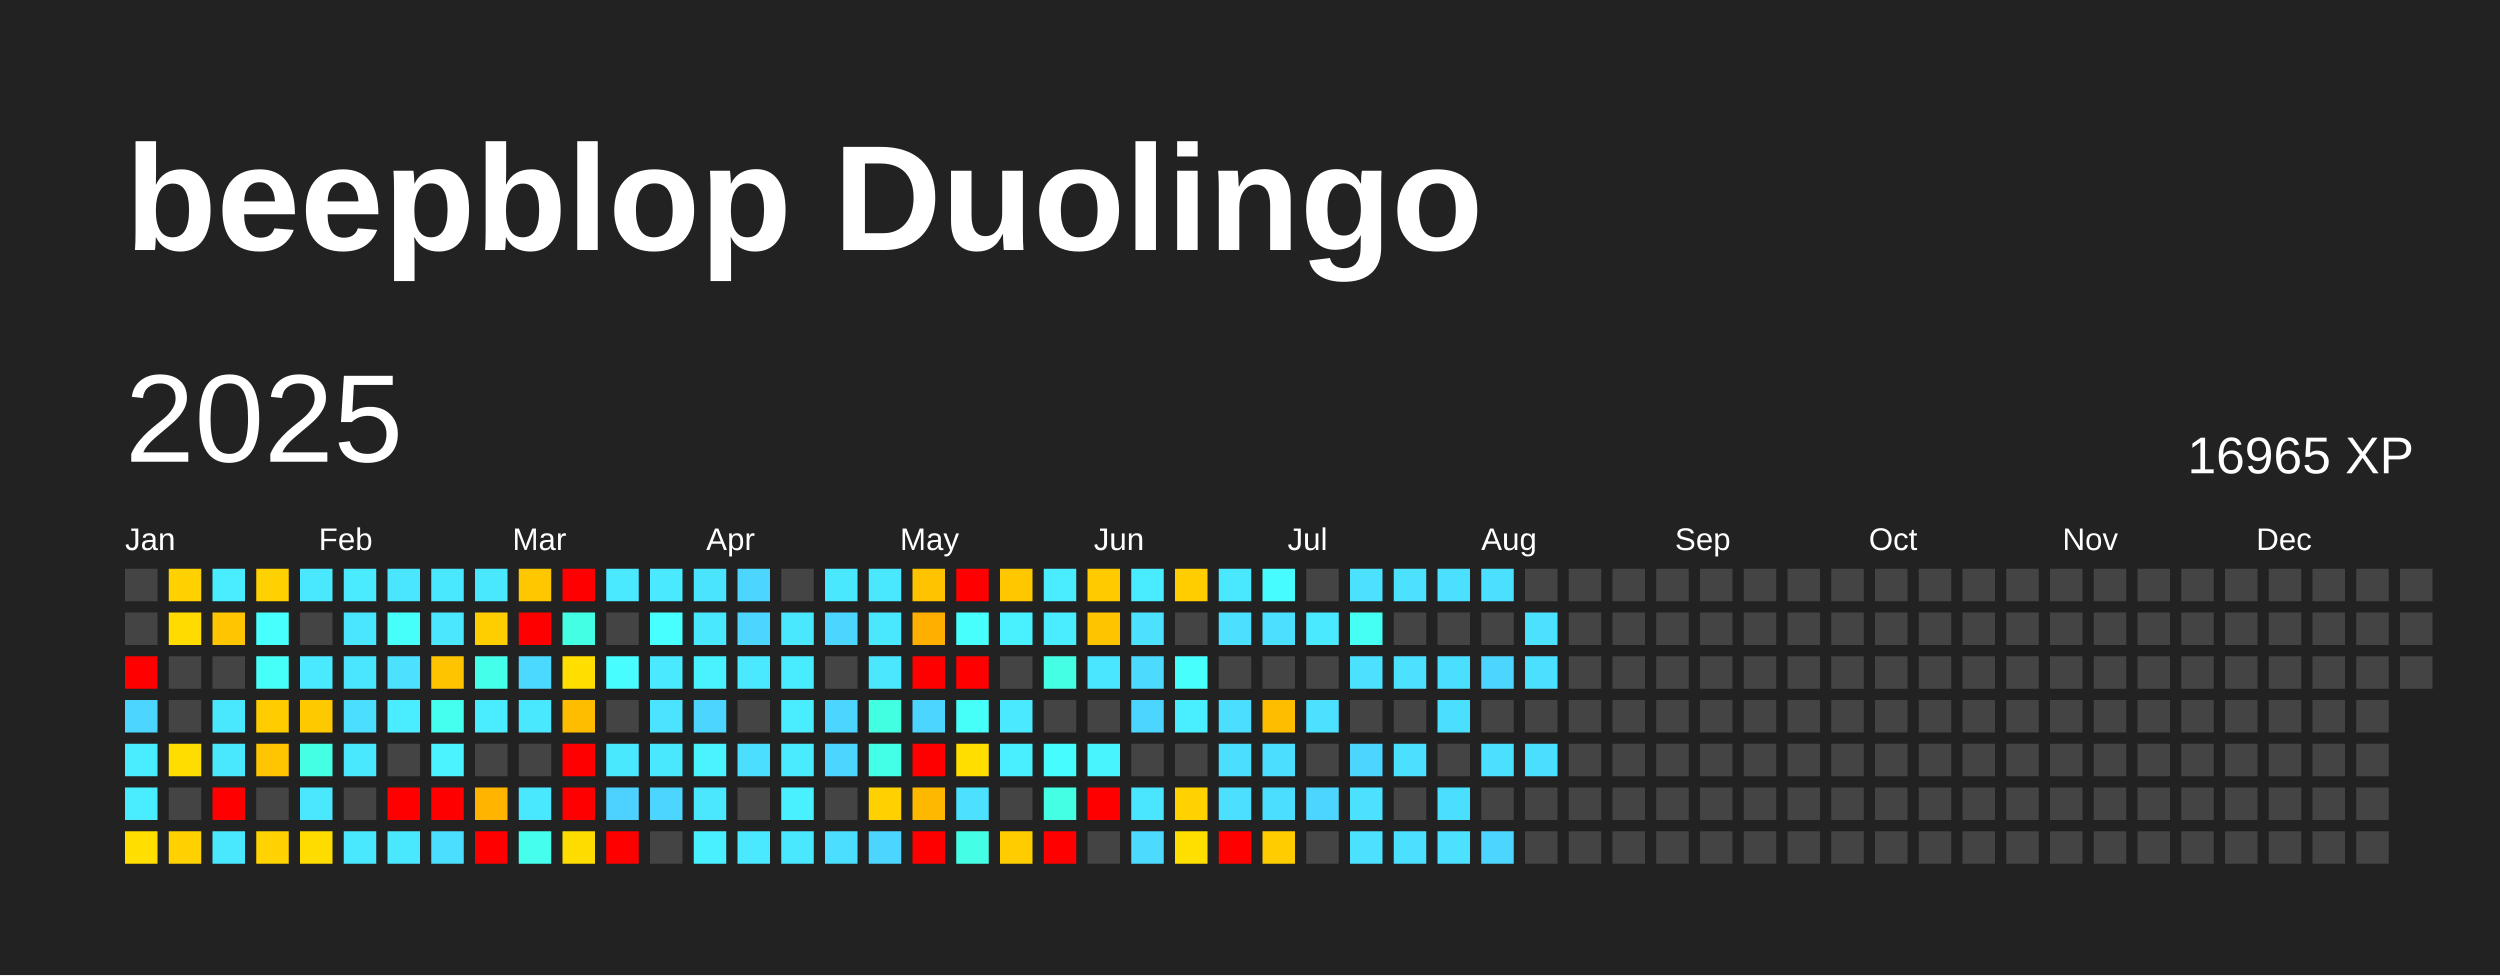
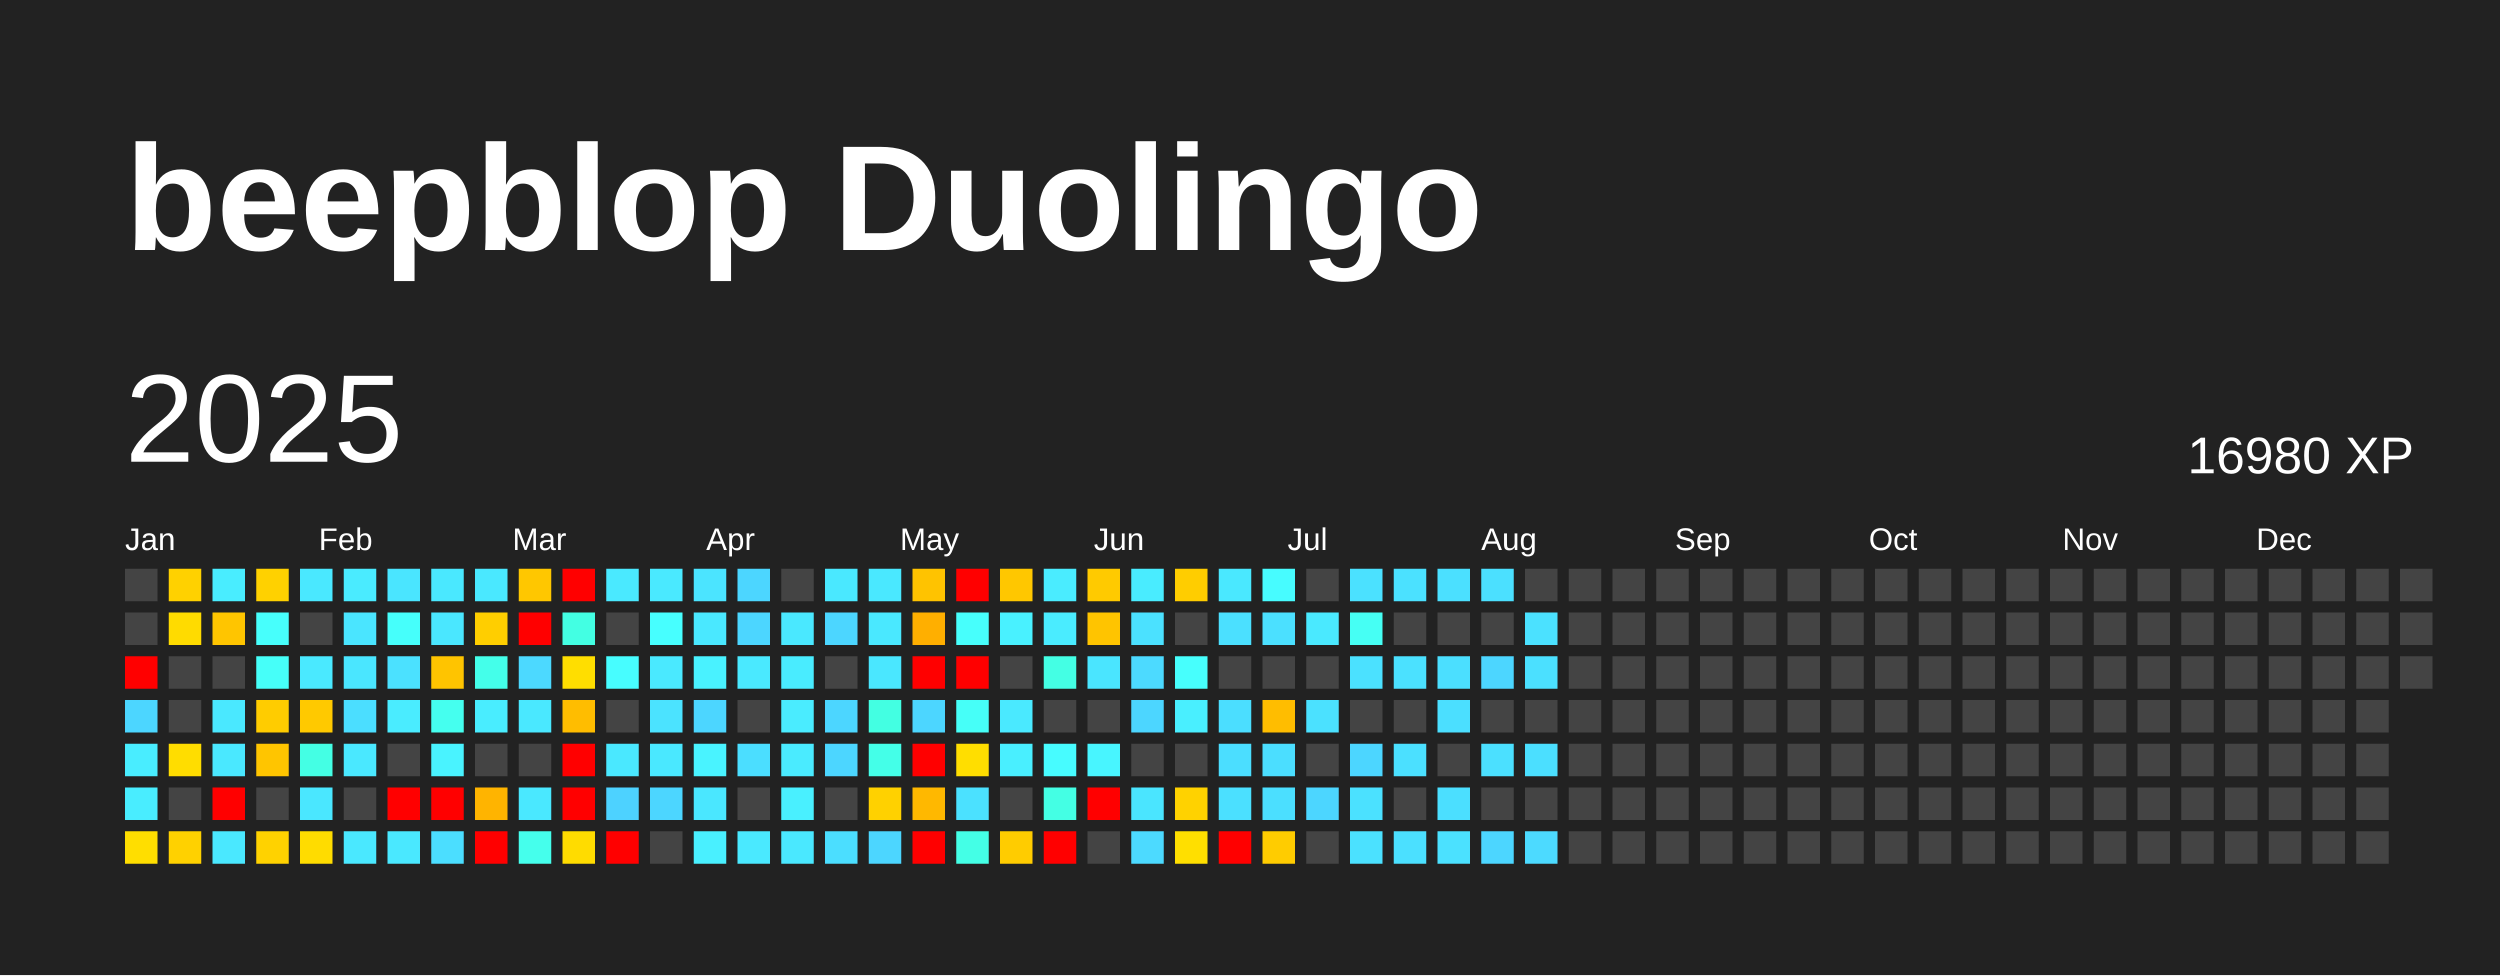
<svg xmlns="http://www.w3.org/2000/svg" baseProfile="full" height="78mm" version="1.1" viewBox="0,0,200,78" width="200mm">
  <defs />
  <rect fill="#222222" height="78" width="200" x="0" y="0" />
  <text fill="#FFFFFF" style="font-size:12px; font-family:Arial; font-weight:bold;" x="10" y="20">beepblop Duolingo</text>
  <text dominant-baseline="hanging" fill="#FFFFFF" style="font-size:10.0px; font-family:Arial;" x="10" y="30">2025</text>
-   <text dominant-baseline="hanging" fill="#FFFFFF" style="font-size:4.125px; font-family:Arial;" x="175" y="35">16965 XP</text>
+   <text dominant-baseline="hanging" fill="#FFFFFF" style="font-size:4.125px; font-family:Arial;" x="175" y="35">16980 XP</text>
  <text fill="#FFFFFF" style="font-size:2.5px; font-family:Arial" x="10.0" y="44">Jan</text>
  <text fill="#FFFFFF" style="font-size:2.5px; font-family:Arial" x="25.5" y="44">Feb</text>
  <text fill="#FFFFFF" style="font-size:2.5px; font-family:Arial" x="41.0" y="44">Mar</text>
  <text fill="#FFFFFF" style="font-size:2.5px; font-family:Arial" x="56.5" y="44">Apr</text>
  <text fill="#FFFFFF" style="font-size:2.5px; font-family:Arial" x="72.0" y="44">May</text>
  <text fill="#FFFFFF" style="font-size:2.5px; font-family:Arial" x="87.5" y="44">Jun</text>
  <text fill="#FFFFFF" style="font-size:2.5px; font-family:Arial" x="103.0" y="44">Jul</text>
  <text fill="#FFFFFF" style="font-size:2.5px; font-family:Arial" x="118.5" y="44">Aug</text>
  <text fill="#FFFFFF" style="font-size:2.5px; font-family:Arial" x="134.0" y="44">Sep</text>
  <text fill="#FFFFFF" style="font-size:2.5px; font-family:Arial" x="149.5" y="44">Oct</text>
  <text fill="#FFFFFF" style="font-size:2.5px; font-family:Arial" x="165.0" y="44">Nov</text>
  <text fill="#FFFFFF" style="font-size:2.5px; font-family:Arial" x="180.5" y="44">Dec</text>
  <rect fill="#444444" height="2.6" width="2.6" x="10.0" y="45.5" />
  <rect fill="#444444" height="2.6" width="2.6" x="10.0" y="49.0" />
  <rect fill="red" height="2.6" width="2.6" x="10.0" y="52.5" />
  <rect fill="#4cd6ff" height="2.6" width="2.6" x="10.0" y="56.0" />
  <rect fill="#49edff" height="2.6" width="2.6" x="10.0" y="59.5" />
  <rect fill="#49edff" height="2.6" width="2.6" x="10.0" y="63.0" />
  <rect fill="#ffde00" height="2.6" width="2.6" x="10.0" y="66.5" />
  <rect fill="#ffd100" height="2.6" width="2.6" x="13.5" y="45.5" />
  <rect fill="#ffdb00" height="2.6" width="2.6" x="13.5" y="49.0" />
  <rect fill="#444444" height="2.6" width="2.6" x="13.5" y="52.5" />
  <rect fill="#444444" height="2.6" width="2.6" x="13.5" y="56.0" />
  <rect fill="#ffdd00" height="2.6" width="2.6" x="13.5" y="59.5" />
  <rect fill="#444444" height="2.6" width="2.6" x="13.5" y="63.0" />
  <rect fill="#ffd100" height="2.6" width="2.6" x="13.5" y="66.5" />
  <rect fill="#49edff" height="2.6" width="2.6" x="17.0" y="45.5" />
  <rect fill="#ffc500" height="2.6" width="2.6" x="17.0" y="49.0" />
  <rect fill="#444444" height="2.6" width="2.6" x="17.0" y="52.5" />
  <rect fill="#4ae8ff" height="2.6" width="2.6" x="17.0" y="56.0" />
  <rect fill="#4ae8ff" height="2.6" width="2.6" x="17.0" y="59.5" />
  <rect fill="red" height="2.6" width="2.6" x="17.0" y="63.0" />
  <rect fill="#4ae8ff" height="2.6" width="2.6" x="17.0" y="66.5" />
  <rect fill="#ffd100" height="2.6" width="2.6" x="20.5" y="45.5" />
  <rect fill="#47fffc" height="2.6" width="2.6" x="20.5" y="49.0" />
  <rect fill="#46fff9" height="2.6" width="2.6" x="20.5" y="52.5" />
  <rect fill="#ffcc00" height="2.6" width="2.6" x="20.5" y="56.0" />
  <rect fill="#ffc500" height="2.6" width="2.6" x="20.5" y="59.5" />
  <rect fill="#444444" height="2.6" width="2.6" x="20.5" y="63.0" />
  <rect fill="#ffd200" height="2.6" width="2.6" x="20.5" y="66.5" />
  <rect fill="#4ae8ff" height="2.6" width="2.6" x="24.0" y="45.5" />
  <rect fill="#444444" height="2.6" width="2.6" x="24.0" y="49.0" />
  <rect fill="#4ae9ff" height="2.6" width="2.6" x="24.0" y="52.5" />
  <rect fill="#ffc900" height="2.6" width="2.6" x="24.0" y="56.0" />
  <rect fill="#44ffe4" height="2.6" width="2.6" x="24.0" y="59.5" />
  <rect fill="#4ae7ff" height="2.6" width="2.6" x="24.0" y="63.0" />
  <rect fill="#ffdc00" height="2.6" width="2.6" x="24.0" y="66.5" />
  <rect fill="#4aebff" height="2.6" width="2.6" x="27.5" y="45.5" />
  <rect fill="#4ae5ff" height="2.6" width="2.6" x="27.5" y="49.0" />
  <rect fill="#4ae6ff" height="2.6" width="2.6" x="27.5" y="52.5" />
  <rect fill="#4bdeff" height="2.6" width="2.6" x="27.5" y="56.0" />
  <rect fill="#4ae8ff" height="2.6" width="2.6" x="27.5" y="59.5" />
  <rect fill="#444444" height="2.6" width="2.6" x="27.5" y="63.0" />
  <rect fill="#4ae8ff" height="2.6" width="2.6" x="27.5" y="66.5" />
  <rect fill="#4ae5ff" height="2.6" width="2.6" x="31.0" y="45.5" />
  <rect fill="#46fffb" height="2.6" width="2.6" x="31.0" y="49.0" />
  <rect fill="#4be1ff" height="2.6" width="2.6" x="31.0" y="52.5" />
  <rect fill="#4aecff" height="2.6" width="2.6" x="31.0" y="56.0" />
  <rect fill="#444444" height="2.6" width="2.6" x="31.0" y="59.5" />
  <rect fill="red" height="2.6" width="2.6" x="31.0" y="63.0" />
  <rect fill="#4ae8ff" height="2.6" width="2.6" x="31.0" y="66.5" />
  <rect fill="#4ae8ff" height="2.6" width="2.6" x="34.5" y="45.5" />
  <rect fill="#4ae7ff" height="2.6" width="2.6" x="34.5" y="49.0" />
  <rect fill="#ffc400" height="2.6" width="2.6" x="34.5" y="52.5" />
  <rect fill="#45ffef" height="2.6" width="2.6" x="34.5" y="56.0" />
  <rect fill="#49f3ff" height="2.6" width="2.6" x="34.5" y="59.5" />
  <rect fill="red" height="2.6" width="2.6" x="34.5" y="63.0" />
  <rect fill="#4bdeff" height="2.6" width="2.6" x="34.5" y="66.5" />
  <rect fill="#4ae8ff" height="2.6" width="2.6" x="38.0" y="45.5" />
  <rect fill="#ffce00" height="2.6" width="2.6" x="38.0" y="49.0" />
  <rect fill="#44ffea" height="2.6" width="2.6" x="38.0" y="52.5" />
  <rect fill="#49edff" height="2.6" width="2.6" x="38.0" y="56.0" />
  <rect fill="#444444" height="2.6" width="2.6" x="38.0" y="59.5" />
  <rect fill="#ffb400" height="2.6" width="2.6" x="38.0" y="63.0" />
  <rect fill="red" height="2.6" width="2.6" x="38.0" y="66.5" />
  <rect fill="#ffc700" height="2.6" width="2.6" x="41.5" y="45.5" />
  <rect fill="red" height="2.6" width="2.6" x="41.5" y="49.0" />
  <rect fill="#4cd9ff" height="2.6" width="2.6" x="41.5" y="52.5" />
  <rect fill="#4ae8ff" height="2.6" width="2.6" x="41.5" y="56.0" />
  <rect fill="#444444" height="2.6" width="2.6" x="41.5" y="59.5" />
  <rect fill="#4ae8ff" height="2.6" width="2.6" x="41.5" y="63.0" />
  <rect fill="#45ffec" height="2.6" width="2.6" x="41.5" y="66.5" />
  <rect fill="red" height="2.6" width="2.6" x="45.0" y="45.5" />
  <rect fill="#43ffe3" height="2.6" width="2.6" x="45.0" y="49.0" />
  <rect fill="#ffde00" height="2.6" width="2.6" x="45.0" y="52.5" />
  <rect fill="#ffbd00" height="2.6" width="2.6" x="45.0" y="56.0" />
  <rect fill="red" height="2.6" width="2.6" x="45.0" y="59.5" />
  <rect fill="red" height="2.6" width="2.6" x="45.0" y="63.0" />
  <rect fill="#ffdc00" height="2.6" width="2.6" x="45.0" y="66.5" />
  <rect fill="#4ae9ff" height="2.6" width="2.6" x="48.5" y="45.5" />
  <rect fill="#444444" height="2.6" width="2.6" x="48.5" y="49.0" />
  <rect fill="#47fdff" height="2.6" width="2.6" x="48.5" y="52.5" />
  <rect fill="#444444" height="2.6" width="2.6" x="48.5" y="56.0" />
  <rect fill="#4ae8ff" height="2.6" width="2.6" x="48.5" y="59.5" />
  <rect fill="#4dd2ff" height="2.6" width="2.6" x="48.5" y="63.0" />
  <rect fill="red" height="2.6" width="2.6" x="48.5" y="66.5" />
  <rect fill="#4ae9ff" height="2.6" width="2.6" x="52.0" y="45.5" />
  <rect fill="#47ffff" height="2.6" width="2.6" x="52.0" y="49.0" />
  <rect fill="#4ae9ff" height="2.6" width="2.6" x="52.0" y="52.5" />
  <rect fill="#4be3ff" height="2.6" width="2.6" x="52.0" y="56.0" />
  <rect fill="#4ae8ff" height="2.6" width="2.6" x="52.0" y="59.5" />
  <rect fill="#4cd6ff" height="2.6" width="2.6" x="52.0" y="63.0" />
  <rect fill="#444444" height="2.6" width="2.6" x="52.0" y="66.5" />
  <rect fill="#4be4ff" height="2.6" width="2.6" x="55.5" y="45.5" />
  <rect fill="#4ae8ff" height="2.6" width="2.6" x="55.5" y="49.0" />
  <rect fill="#49f2ff" height="2.6" width="2.6" x="55.5" y="52.5" />
  <rect fill="#4cd6ff" height="2.6" width="2.6" x="55.5" y="56.0" />
  <rect fill="#49f3ff" height="2.6" width="2.6" x="55.5" y="59.5" />
  <rect fill="#4ae7ff" height="2.6" width="2.6" x="55.5" y="63.0" />
  <rect fill="#49f0ff" height="2.6" width="2.6" x="55.5" y="66.5" />
  <rect fill="#4cd6ff" height="2.6" width="2.6" x="59.0" y="45.5" />
  <rect fill="#4cd6ff" height="2.6" width="2.6" x="59.0" y="49.0" />
  <rect fill="#4ae9ff" height="2.6" width="2.6" x="59.0" y="52.5" />
  <rect fill="#444444" height="2.6" width="2.6" x="59.0" y="56.0" />
  <rect fill="#4bdeff" height="2.6" width="2.6" x="59.0" y="59.5" />
  <rect fill="#444444" height="2.6" width="2.6" x="59.0" y="63.0" />
  <rect fill="#4ae9ff" height="2.6" width="2.6" x="59.0" y="66.5" />
  <rect fill="#444444" height="2.6" width="2.6" x="62.5" y="45.5" />
  <rect fill="#4ae8ff" height="2.6" width="2.6" x="62.5" y="49.0" />
  <rect fill="#49ecff" height="2.6" width="2.6" x="62.5" y="52.5" />
  <rect fill="#4aecff" height="2.6" width="2.6" x="62.5" y="56.0" />
  <rect fill="#4aebff" height="2.6" width="2.6" x="62.5" y="59.5" />
  <rect fill="#49f0ff" height="2.6" width="2.6" x="62.5" y="63.0" />
  <rect fill="#4ae8ff" height="2.6" width="2.6" x="62.5" y="66.5" />
  <rect fill="#4ae8ff" height="2.6" width="2.6" x="66.0" y="45.5" />
  <rect fill="#4cd6ff" height="2.6" width="2.6" x="66.0" y="49.0" />
  <rect fill="#444444" height="2.6" width="2.6" x="66.0" y="52.5" />
  <rect fill="#4cd6ff" height="2.6" width="2.6" x="66.0" y="56.0" />
  <rect fill="#4cd6ff" height="2.6" width="2.6" x="66.0" y="59.5" />
  <rect fill="#444444" height="2.6" width="2.6" x="66.0" y="63.0" />
  <rect fill="#4bdeff" height="2.6" width="2.6" x="66.0" y="66.5" />
  <rect fill="#4ae8ff" height="2.6" width="2.6" x="69.5" y="45.5" />
  <rect fill="#4ae8ff" height="2.6" width="2.6" x="69.5" y="49.0" />
  <rect fill="#4ae7ff" height="2.6" width="2.6" x="69.5" y="52.5" />
  <rect fill="#43ffe2" height="2.6" width="2.6" x="69.5" y="56.0" />
  <rect fill="#44ffe8" height="2.6" width="2.6" x="69.5" y="59.5" />
  <rect fill="#ffd100" height="2.6" width="2.6" x="69.5" y="63.0" />
  <rect fill="#4cd6ff" height="2.6" width="2.6" x="69.5" y="66.5" />
  <rect fill="#ffc300" height="2.6" width="2.6" x="73.0" y="45.5" />
  <rect fill="#ffaf00" height="2.6" width="2.6" x="73.0" y="49.0" />
  <rect fill="red" height="2.6" width="2.6" x="73.0" y="52.5" />
  <rect fill="#4cd6ff" height="2.6" width="2.6" x="73.0" y="56.0" />
  <rect fill="red" height="2.6" width="2.6" x="73.0" y="59.5" />
  <rect fill="#ffb800" height="2.6" width="2.6" x="73.0" y="63.0" />
  <rect fill="red" height="2.6" width="2.6" x="73.0" y="66.5" />
  <rect fill="red" height="2.6" width="2.6" x="76.5" y="45.5" />
  <rect fill="#47fffc" height="2.6" width="2.6" x="76.5" y="49.0" />
  <rect fill="red" height="2.6" width="2.6" x="76.5" y="52.5" />
  <rect fill="#46fff8" height="2.6" width="2.6" x="76.5" y="56.0" />
  <rect fill="#ffde00" height="2.6" width="2.6" x="76.5" y="59.5" />
  <rect fill="#4be1ff" height="2.6" width="2.6" x="76.5" y="63.0" />
  <rect fill="#44ffe6" height="2.6" width="2.6" x="76.5" y="66.5" />
  <rect fill="#ffc700" height="2.6" width="2.6" x="80.0" y="45.5" />
  <rect fill="#49f1ff" height="2.6" width="2.6" x="80.0" y="49.0" />
  <rect fill="#444444" height="2.6" width="2.6" x="80.0" y="52.5" />
  <rect fill="#4ae9ff" height="2.6" width="2.6" x="80.0" y="56.0" />
  <rect fill="#49efff" height="2.6" width="2.6" x="80.0" y="59.5" />
  <rect fill="#444444" height="2.6" width="2.6" x="80.0" y="63.0" />
  <rect fill="#ffcc00" height="2.6" width="2.6" x="80.0" y="66.5" />
  <rect fill="#4aecff" height="2.6" width="2.6" x="83.5" y="45.5" />
  <rect fill="#4aecff" height="2.6" width="2.6" x="83.5" y="49.0" />
  <rect fill="#44ffe4" height="2.6" width="2.6" x="83.5" y="52.5" />
  <rect fill="#444444" height="2.6" width="2.6" x="83.5" y="56.0" />
  <rect fill="#47fcff" height="2.6" width="2.6" x="83.5" y="59.5" />
  <rect fill="#44ffe4" height="2.6" width="2.6" x="83.5" y="63.0" />
  <rect fill="red" height="2.6" width="2.6" x="83.5" y="66.5" />
  <rect fill="#ffca00" height="2.6" width="2.6" x="87.0" y="45.5" />
  <rect fill="#ffc400" height="2.6" width="2.6" x="87.0" y="49.0" />
  <rect fill="#4ae5ff" height="2.6" width="2.6" x="87.0" y="52.5" />
  <rect fill="#444444" height="2.6" width="2.6" x="87.0" y="56.0" />
  <rect fill="#48f5ff" height="2.6" width="2.6" x="87.0" y="59.5" />
  <rect fill="red" height="2.6" width="2.6" x="87.0" y="63.0" />
  <rect fill="#444444" height="2.6" width="2.6" x="87.0" y="66.5" />
  <rect fill="#49ecff" height="2.6" width="2.6" x="90.5" y="45.5" />
  <rect fill="#4be1ff" height="2.6" width="2.6" x="90.5" y="49.0" />
  <rect fill="#4cdaff" height="2.6" width="2.6" x="90.5" y="52.5" />
  <rect fill="#4cd6ff" height="2.6" width="2.6" x="90.5" y="56.0" />
  <rect fill="#444444" height="2.6" width="2.6" x="90.5" y="59.5" />
  <rect fill="#4ae5ff" height="2.6" width="2.6" x="90.5" y="63.0" />
  <rect fill="#4cdaff" height="2.6" width="2.6" x="90.5" y="66.5" />
  <rect fill="#ffcd00" height="2.6" width="2.6" x="94.0" y="45.5" />
  <rect fill="#444444" height="2.6" width="2.6" x="94.0" y="49.0" />
  <rect fill="#47fffd" height="2.6" width="2.6" x="94.0" y="52.5" />
  <rect fill="#49efff" height="2.6" width="2.6" x="94.0" y="56.0" />
  <rect fill="#444444" height="2.6" width="2.6" x="94.0" y="59.5" />
  <rect fill="#ffd200" height="2.6" width="2.6" x="94.0" y="63.0" />
  <rect fill="#ffdf00" height="2.6" width="2.6" x="94.0" y="66.5" />
  <rect fill="#4ae8ff" height="2.6" width="2.6" x="97.5" y="45.5" />
  <rect fill="#4be0ff" height="2.6" width="2.6" x="97.5" y="49.0" />
  <rect fill="#444444" height="2.6" width="2.6" x="97.5" y="52.5" />
  <rect fill="#4bdeff" height="2.6" width="2.6" x="97.5" y="56.0" />
  <rect fill="#4bdeff" height="2.6" width="2.6" x="97.5" y="59.5" />
  <rect fill="#4be0ff" height="2.6" width="2.6" x="97.5" y="63.0" />
  <rect fill="red" height="2.6" width="2.6" x="97.5" y="66.5" />
  <rect fill="#47fcff" height="2.6" width="2.6" x="101.0" y="45.5" />
  <rect fill="#4be0ff" height="2.6" width="2.6" x="101.0" y="49.0" />
  <rect fill="#444444" height="2.6" width="2.6" x="101.0" y="52.5" />
  <rect fill="#ffbd00" height="2.6" width="2.6" x="101.0" y="56.0" />
  <rect fill="#4bdeff" height="2.6" width="2.6" x="101.0" y="59.5" />
  <rect fill="#4bdfff" height="2.6" width="2.6" x="101.0" y="63.0" />
  <rect fill="#ffcc00" height="2.6" width="2.6" x="101.0" y="66.5" />
  <rect fill="#444444" height="2.6" width="2.6" x="104.5" y="45.5" />
  <rect fill="#4ae9ff" height="2.6" width="2.6" x="104.5" y="49.0" />
  <rect fill="#444444" height="2.6" width="2.6" x="104.5" y="52.5" />
  <rect fill="#4be1ff" height="2.6" width="2.6" x="104.5" y="56.0" />
  <rect fill="#444444" height="2.6" width="2.6" x="104.5" y="59.5" />
  <rect fill="#4cd6ff" height="2.6" width="2.6" x="104.5" y="63.0" />
  <rect fill="#444444" height="2.6" width="2.6" x="104.5" y="66.5" />
  <rect fill="#4be1ff" height="2.6" width="2.6" x="108.0" y="45.5" />
  <rect fill="#46fff4" height="2.6" width="2.6" x="108.0" y="49.0" />
  <rect fill="#4be1ff" height="2.6" width="2.6" x="108.0" y="52.5" />
  <rect fill="#444444" height="2.6" width="2.6" x="108.0" y="56.0" />
  <rect fill="#4cd6ff" height="2.6" width="2.6" x="108.0" y="59.5" />
  <rect fill="#4be1ff" height="2.6" width="2.6" x="108.0" y="63.0" />
  <rect fill="#4be1ff" height="2.6" width="2.6" x="108.0" y="66.5" />
  <rect fill="#4be1ff" height="2.6" width="2.6" x="111.5" y="45.5" />
  <rect fill="#444444" height="2.6" width="2.6" x="111.5" y="49.0" />
  <rect fill="#4be1ff" height="2.6" width="2.6" x="111.5" y="52.5" />
  <rect fill="#444444" height="2.6" width="2.6" x="111.5" y="56.0" />
  <rect fill="#4be0ff" height="2.6" width="2.6" x="111.5" y="59.5" />
  <rect fill="#444444" height="2.6" width="2.6" x="111.5" y="63.0" />
  <rect fill="#4be0ff" height="2.6" width="2.6" x="111.5" y="66.5" />
  <rect fill="#4be0ff" height="2.6" width="2.6" x="115.0" y="45.5" />
  <rect fill="#444444" height="2.6" width="2.6" x="115.0" y="49.0" />
  <rect fill="#4bdfff" height="2.6" width="2.6" x="115.0" y="52.5" />
  <rect fill="#4bdfff" height="2.6" width="2.6" x="115.0" y="56.0" />
  <rect fill="#444444" height="2.6" width="2.6" x="115.0" y="59.5" />
  <rect fill="#4bdfff" height="2.6" width="2.6" x="115.0" y="63.0" />
  <rect fill="#4be1ff" height="2.6" width="2.6" x="115.0" y="66.5" />
  <rect fill="#4be0ff" height="2.6" width="2.6" x="118.5" y="45.5" />
  <rect fill="#444444" height="2.6" width="2.6" x="118.5" y="49.0" />
  <rect fill="#4cd6ff" height="2.6" width="2.6" x="118.5" y="52.5" />
  <rect fill="#444444" height="2.6" width="2.6" x="118.5" y="56.0" />
  <rect fill="#4be0ff" height="2.6" width="2.6" x="118.5" y="59.5" />
  <rect fill="#444444" height="2.6" width="2.6" x="118.5" y="63.0" />
  <rect fill="#4cd6ff" height="2.6" width="2.6" x="118.5" y="66.5" />
  <rect fill="#444444" height="2.6" width="2.6" x="122.0" y="45.5" />
  <rect fill="#4be1ff" height="2.6" width="2.6" x="122.0" y="49.0" />
  <rect fill="#4be0ff" height="2.6" width="2.6" x="122.0" y="52.5" />
  <rect fill="#444444" height="2.6" width="2.6" x="122.0" y="56.0" />
  <rect fill="#4bdfff" height="2.6" width="2.6" x="122.0" y="59.5" />
  <rect fill="#444444" height="2.6" width="2.6" x="122.0" y="63.0" />
-   <rect fill="#444444" height="2.6" width="2.6" x="122.0" y="66.5" />
+   <rect fill="#4cdaff" height="2.6" width="2.6" x="122.0" y="66.5" />
  <rect fill="#444444" height="2.6" width="2.6" x="125.5" y="45.5" />
  <rect fill="#444444" height="2.6" width="2.6" x="125.5" y="49.0" />
  <rect fill="#444444" height="2.6" width="2.6" x="125.5" y="52.5" />
  <rect fill="#444444" height="2.6" width="2.6" x="125.5" y="56.0" />
  <rect fill="#444444" height="2.6" width="2.6" x="125.5" y="59.5" />
  <rect fill="#444444" height="2.6" width="2.6" x="125.5" y="63.0" />
  <rect fill="#444444" height="2.6" width="2.6" x="125.5" y="66.5" />
  <rect fill="#444444" height="2.6" width="2.6" x="129.0" y="45.5" />
  <rect fill="#444444" height="2.6" width="2.6" x="129.0" y="49.0" />
  <rect fill="#444444" height="2.6" width="2.6" x="129.0" y="52.5" />
  <rect fill="#444444" height="2.6" width="2.6" x="129.0" y="56.0" />
  <rect fill="#444444" height="2.6" width="2.6" x="129.0" y="59.5" />
  <rect fill="#444444" height="2.6" width="2.6" x="129.0" y="63.0" />
  <rect fill="#444444" height="2.6" width="2.6" x="129.0" y="66.5" />
  <rect fill="#444444" height="2.6" width="2.6" x="132.5" y="45.5" />
  <rect fill="#444444" height="2.6" width="2.6" x="132.5" y="49.0" />
  <rect fill="#444444" height="2.6" width="2.6" x="132.5" y="52.5" />
  <rect fill="#444444" height="2.6" width="2.6" x="132.5" y="56.0" />
  <rect fill="#444444" height="2.6" width="2.6" x="132.5" y="59.5" />
  <rect fill="#444444" height="2.6" width="2.6" x="132.5" y="63.0" />
  <rect fill="#444444" height="2.6" width="2.6" x="132.5" y="66.5" />
  <rect fill="#444444" height="2.6" width="2.6" x="136.0" y="45.5" />
  <rect fill="#444444" height="2.6" width="2.6" x="136.0" y="49.0" />
  <rect fill="#444444" height="2.6" width="2.6" x="136.0" y="52.5" />
  <rect fill="#444444" height="2.6" width="2.6" x="136.0" y="56.0" />
  <rect fill="#444444" height="2.6" width="2.6" x="136.0" y="59.5" />
  <rect fill="#444444" height="2.6" width="2.6" x="136.0" y="63.0" />
  <rect fill="#444444" height="2.6" width="2.6" x="136.0" y="66.5" />
  <rect fill="#444444" height="2.6" width="2.6" x="139.5" y="45.5" />
  <rect fill="#444444" height="2.6" width="2.6" x="139.5" y="49.0" />
  <rect fill="#444444" height="2.6" width="2.6" x="139.5" y="52.5" />
  <rect fill="#444444" height="2.6" width="2.6" x="139.5" y="56.0" />
  <rect fill="#444444" height="2.6" width="2.6" x="139.5" y="59.5" />
  <rect fill="#444444" height="2.6" width="2.6" x="139.5" y="63.0" />
  <rect fill="#444444" height="2.6" width="2.6" x="139.5" y="66.5" />
  <rect fill="#444444" height="2.6" width="2.6" x="143.0" y="45.5" />
  <rect fill="#444444" height="2.6" width="2.6" x="143.0" y="49.0" />
  <rect fill="#444444" height="2.6" width="2.6" x="143.0" y="52.5" />
  <rect fill="#444444" height="2.6" width="2.6" x="143.0" y="56.0" />
  <rect fill="#444444" height="2.6" width="2.6" x="143.0" y="59.5" />
  <rect fill="#444444" height="2.6" width="2.6" x="143.0" y="63.0" />
  <rect fill="#444444" height="2.6" width="2.6" x="143.0" y="66.5" />
  <rect fill="#444444" height="2.6" width="2.6" x="146.5" y="45.5" />
  <rect fill="#444444" height="2.6" width="2.6" x="146.5" y="49.0" />
  <rect fill="#444444" height="2.6" width="2.6" x="146.5" y="52.5" />
  <rect fill="#444444" height="2.6" width="2.6" x="146.5" y="56.0" />
  <rect fill="#444444" height="2.6" width="2.6" x="146.5" y="59.5" />
  <rect fill="#444444" height="2.6" width="2.6" x="146.5" y="63.0" />
  <rect fill="#444444" height="2.6" width="2.6" x="146.5" y="66.5" />
  <rect fill="#444444" height="2.6" width="2.6" x="150.0" y="45.5" />
  <rect fill="#444444" height="2.6" width="2.6" x="150.0" y="49.0" />
  <rect fill="#444444" height="2.6" width="2.6" x="150.0" y="52.5" />
  <rect fill="#444444" height="2.6" width="2.6" x="150.0" y="56.0" />
  <rect fill="#444444" height="2.6" width="2.6" x="150.0" y="59.5" />
  <rect fill="#444444" height="2.6" width="2.6" x="150.0" y="63.0" />
  <rect fill="#444444" height="2.6" width="2.6" x="150.0" y="66.5" />
  <rect fill="#444444" height="2.6" width="2.6" x="153.5" y="45.5" />
  <rect fill="#444444" height="2.6" width="2.6" x="153.5" y="49.0" />
  <rect fill="#444444" height="2.6" width="2.6" x="153.5" y="52.5" />
  <rect fill="#444444" height="2.6" width="2.6" x="153.5" y="56.0" />
  <rect fill="#444444" height="2.6" width="2.6" x="153.5" y="59.5" />
  <rect fill="#444444" height="2.6" width="2.6" x="153.5" y="63.0" />
  <rect fill="#444444" height="2.6" width="2.6" x="153.5" y="66.5" />
  <rect fill="#444444" height="2.6" width="2.6" x="157.0" y="45.5" />
  <rect fill="#444444" height="2.6" width="2.6" x="157.0" y="49.0" />
  <rect fill="#444444" height="2.6" width="2.6" x="157.0" y="52.5" />
  <rect fill="#444444" height="2.6" width="2.6" x="157.0" y="56.0" />
  <rect fill="#444444" height="2.6" width="2.6" x="157.0" y="59.5" />
  <rect fill="#444444" height="2.6" width="2.6" x="157.0" y="63.0" />
  <rect fill="#444444" height="2.6" width="2.6" x="157.0" y="66.5" />
  <rect fill="#444444" height="2.6" width="2.6" x="160.5" y="45.5" />
  <rect fill="#444444" height="2.6" width="2.6" x="160.5" y="49.0" />
  <rect fill="#444444" height="2.6" width="2.6" x="160.5" y="52.5" />
  <rect fill="#444444" height="2.6" width="2.6" x="160.5" y="56.0" />
  <rect fill="#444444" height="2.6" width="2.6" x="160.5" y="59.5" />
  <rect fill="#444444" height="2.6" width="2.6" x="160.5" y="63.0" />
  <rect fill="#444444" height="2.6" width="2.6" x="160.5" y="66.5" />
  <rect fill="#444444" height="2.6" width="2.6" x="164.0" y="45.5" />
  <rect fill="#444444" height="2.6" width="2.6" x="164.0" y="49.0" />
  <rect fill="#444444" height="2.6" width="2.6" x="164.0" y="52.5" />
  <rect fill="#444444" height="2.6" width="2.6" x="164.0" y="56.0" />
  <rect fill="#444444" height="2.6" width="2.6" x="164.0" y="59.5" />
  <rect fill="#444444" height="2.6" width="2.6" x="164.0" y="63.0" />
  <rect fill="#444444" height="2.6" width="2.6" x="164.0" y="66.5" />
  <rect fill="#444444" height="2.6" width="2.6" x="167.5" y="45.5" />
  <rect fill="#444444" height="2.6" width="2.6" x="167.5" y="49.0" />
  <rect fill="#444444" height="2.6" width="2.6" x="167.5" y="52.5" />
  <rect fill="#444444" height="2.6" width="2.6" x="167.5" y="56.0" />
  <rect fill="#444444" height="2.6" width="2.6" x="167.5" y="59.5" />
  <rect fill="#444444" height="2.6" width="2.6" x="167.5" y="63.0" />
  <rect fill="#444444" height="2.6" width="2.6" x="167.5" y="66.5" />
  <rect fill="#444444" height="2.6" width="2.6" x="171.0" y="45.5" />
  <rect fill="#444444" height="2.6" width="2.6" x="171.0" y="49.0" />
  <rect fill="#444444" height="2.6" width="2.6" x="171.0" y="52.5" />
  <rect fill="#444444" height="2.6" width="2.6" x="171.0" y="56.0" />
  <rect fill="#444444" height="2.6" width="2.6" x="171.0" y="59.5" />
  <rect fill="#444444" height="2.6" width="2.6" x="171.0" y="63.0" />
  <rect fill="#444444" height="2.6" width="2.6" x="171.0" y="66.5" />
  <rect fill="#444444" height="2.6" width="2.6" x="174.5" y="45.5" />
  <rect fill="#444444" height="2.6" width="2.6" x="174.5" y="49.0" />
  <rect fill="#444444" height="2.6" width="2.6" x="174.5" y="52.5" />
  <rect fill="#444444" height="2.6" width="2.6" x="174.5" y="56.0" />
  <rect fill="#444444" height="2.6" width="2.6" x="174.5" y="59.5" />
  <rect fill="#444444" height="2.6" width="2.6" x="174.5" y="63.0" />
  <rect fill="#444444" height="2.6" width="2.6" x="174.5" y="66.5" />
  <rect fill="#444444" height="2.6" width="2.6" x="178.0" y="45.5" />
  <rect fill="#444444" height="2.6" width="2.6" x="178.0" y="49.0" />
  <rect fill="#444444" height="2.6" width="2.6" x="178.0" y="52.5" />
  <rect fill="#444444" height="2.6" width="2.6" x="178.0" y="56.0" />
  <rect fill="#444444" height="2.6" width="2.6" x="178.0" y="59.5" />
  <rect fill="#444444" height="2.6" width="2.6" x="178.0" y="63.0" />
  <rect fill="#444444" height="2.6" width="2.6" x="178.0" y="66.5" />
  <rect fill="#444444" height="2.6" width="2.6" x="181.5" y="45.5" />
  <rect fill="#444444" height="2.6" width="2.6" x="181.5" y="49.0" />
  <rect fill="#444444" height="2.6" width="2.6" x="181.5" y="52.5" />
  <rect fill="#444444" height="2.6" width="2.6" x="181.5" y="56.0" />
  <rect fill="#444444" height="2.6" width="2.6" x="181.5" y="59.5" />
  <rect fill="#444444" height="2.6" width="2.6" x="181.5" y="63.0" />
  <rect fill="#444444" height="2.6" width="2.6" x="181.5" y="66.5" />
  <rect fill="#444444" height="2.6" width="2.6" x="185.0" y="45.5" />
  <rect fill="#444444" height="2.6" width="2.6" x="185.0" y="49.0" />
  <rect fill="#444444" height="2.6" width="2.6" x="185.0" y="52.5" />
  <rect fill="#444444" height="2.6" width="2.6" x="185.0" y="56.0" />
  <rect fill="#444444" height="2.6" width="2.6" x="185.0" y="59.5" />
  <rect fill="#444444" height="2.6" width="2.6" x="185.0" y="63.0" />
  <rect fill="#444444" height="2.6" width="2.6" x="185.0" y="66.5" />
  <rect fill="#444444" height="2.6" width="2.6" x="188.5" y="45.5" />
  <rect fill="#444444" height="2.6" width="2.6" x="188.5" y="49.0" />
  <rect fill="#444444" height="2.6" width="2.6" x="188.5" y="52.5" />
  <rect fill="#444444" height="2.6" width="2.6" x="188.5" y="56.0" />
  <rect fill="#444444" height="2.6" width="2.6" x="188.5" y="59.5" />
  <rect fill="#444444" height="2.6" width="2.6" x="188.5" y="63.0" />
  <rect fill="#444444" height="2.6" width="2.6" x="188.5" y="66.5" />
  <rect fill="#444444" height="2.6" width="2.6" x="192.0" y="45.5" />
  <rect fill="#444444" height="2.6" width="2.6" x="192.0" y="49.0" />
  <rect fill="#444444" height="2.6" width="2.6" x="192.0" y="52.5" />
</svg>
